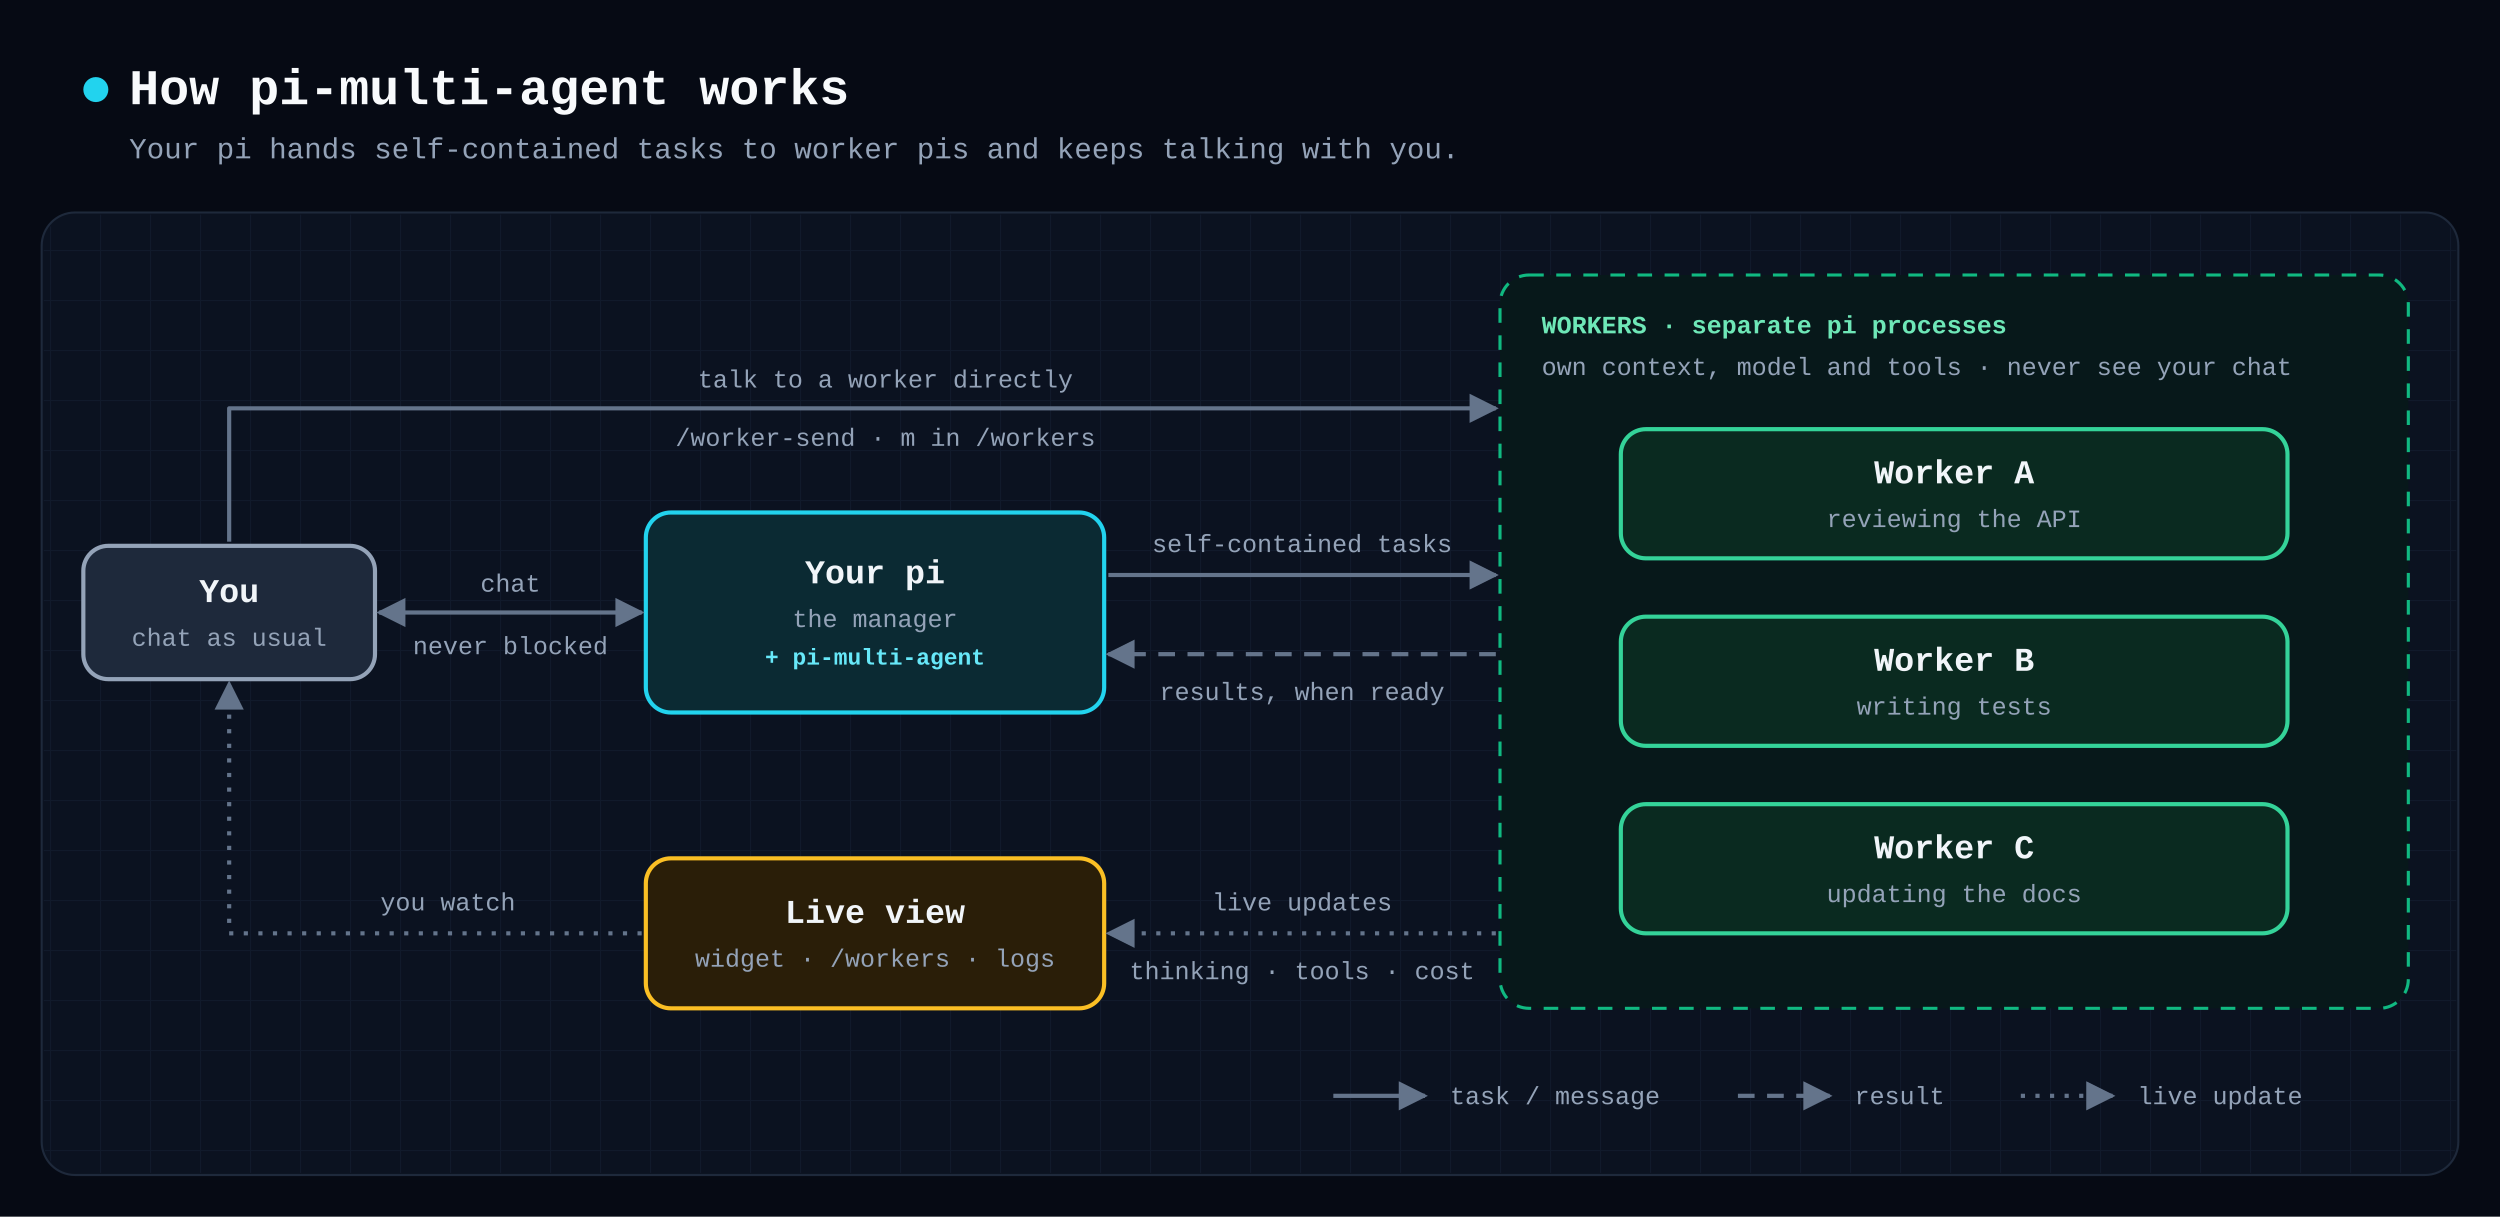
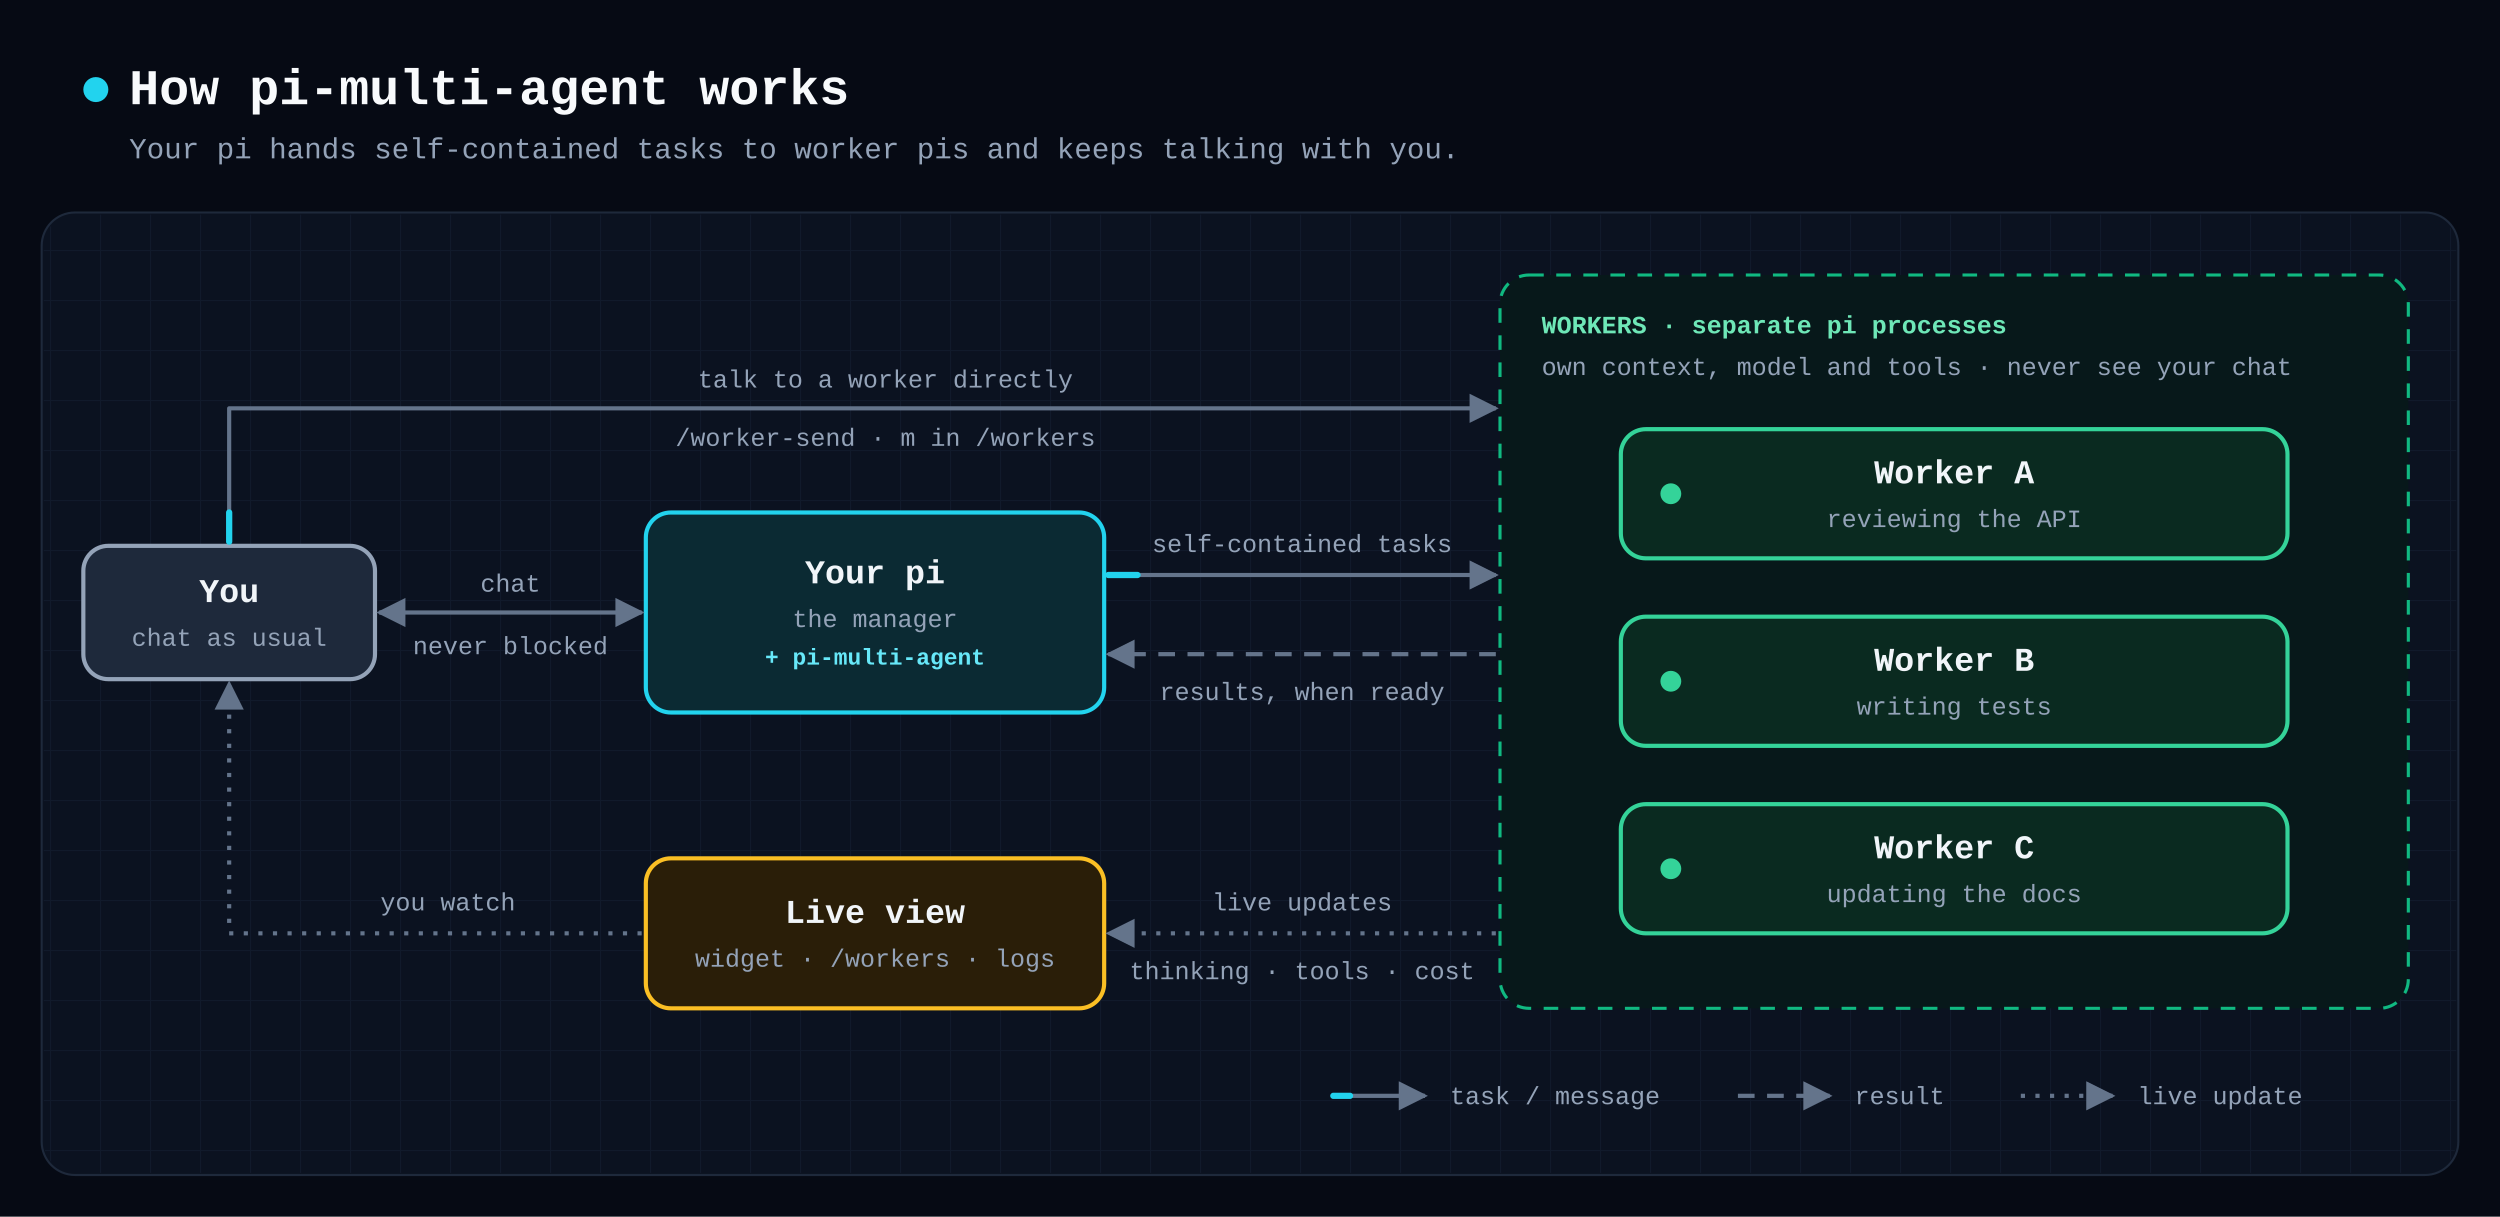
<svg xmlns="http://www.w3.org/2000/svg" viewBox="0 0 1200 584" width="1200" height="584" font-family="ui-monospace, SFMono-Regular, Menlo, Consolas, 'Liberation Mono', monospace" role="img" aria-labelledby="t d">
  <defs>
+     <style>
+ .flow-dash{animation:fd .9s linear infinite}@keyframes fd{to{stroke-dashoffset:-14}}
+ .flow-dot{animation:fo .7s linear infinite}@keyframes fo{to{stroke-dashoffset:-7}}
+ .pk-task{animation:pt 2.2s linear infinite}@keyframes pt{from{stroke-dashoffset:0}to{stroke-dashoffset:-200}}
+ .pk-msg{animation:pm 4.2s linear .8s infinite}@keyframes pm{from{stroke-dashoffset:0}to{stroke-dashoffset:-686}}
+ .pk-leg{animation:pl 1.6s linear infinite}@keyframes pl{from{stroke-dashoffset:0}to{stroke-dashoffset:-56}}
+ .pulse{animation:pu 1.8s ease-in-out infinite}@keyframes pu{0%,100%{opacity:1}50%{opacity:.25}}
+ @media (prefers-reduced-motion:reduce){.flow-dash,.flow-dot,.pulse{animation:none}.pk-task,.pk-msg,.pk-leg{display:none}}
+ </style>
    <marker id="a" viewBox="0 0 10 10" refX="9" refY="5" markerWidth="7" markerHeight="7" orient="auto-start-reverse">
      <path d="M0 0L10 5L0 10z" fill="#64748B" />
    </marker>
    <pattern id="g" width="24" height="24" patternUnits="userSpaceOnUse">
      <path d="M24 0H0V24" fill="none" stroke="#111A2B" stroke-width="1" />
    </pattern>
  </defs>
  <rect width="1200" height="584" fill="#060A14" />
  <circle cx="46" cy="43" r="6" fill="#22D3EE" />
  <text x="62" y="50" font-size="24" font-weight="700" fill="#F8FAFC" text-anchor="start">How pi-multi-agent works</text>
  <text x="62" y="76" font-size="14" font-weight="400" fill="#94A3B8" text-anchor="start">Your pi hands self-contained tasks to worker pis and keeps talking with you.</text>
  <rect x="20" y="102" width="1160" height="462" rx="16" fill="#0B1220" stroke="#1E293B" />
  <rect x="21" y="103" width="1158" height="460" rx="15" fill="url(#g)" />
  <rect x="720" y="132" width="436" height="352" rx="14" fill="#07181A" stroke="#10B981" stroke-width="1.5" stroke-dasharray="7 6" />
  <text x="740" y="160" font-size="12" font-weight="700" fill="#6EE7B7" text-anchor="start">WORKERS · separate pi processes</text>
  <text x="740" y="180" font-size="12" font-weight="400" fill="#94A3B8" text-anchor="start">own context, model and tools · never see your chat</text>
  <rect x="778" y="206" width="320" height="62" rx="12" fill="#0A2A20" stroke="#34D399" stroke-width="2" />
+   <circle cx="802" cy="237" r="5" fill="#34D399" class="pulse" style="animation-delay:0s" />
  <text x="938" y="232" font-size="16" font-weight="700" fill="#F1F5F9" text-anchor="middle">Worker A</text>
  <text x="938" y="253" font-size="12" font-weight="400" fill="#94A3B8" text-anchor="middle">reviewing the API</text>
  <rect x="778" y="296" width="320" height="62" rx="12" fill="#0A2A20" stroke="#34D399" stroke-width="2" />
+   <circle cx="802" cy="327" r="5" fill="#34D399" class="pulse" style="animation-delay:0.6s" />
  <text x="938" y="322" font-size="16" font-weight="700" fill="#F1F5F9" text-anchor="middle">Worker B</text>
  <text x="938" y="343" font-size="12" font-weight="400" fill="#94A3B8" text-anchor="middle">writing tests</text>
  <rect x="778" y="386" width="320" height="62" rx="12" fill="#0A2A20" stroke="#34D399" stroke-width="2" />
+   <circle cx="802" cy="417" r="5" fill="#34D399" class="pulse" style="animation-delay:1.2s" />
  <text x="938" y="412" font-size="16" font-weight="700" fill="#F1F5F9" text-anchor="middle">Worker C</text>
  <text x="938" y="433" font-size="12" font-weight="400" fill="#94A3B8" text-anchor="middle">updating the docs</text>
  <rect x="40" y="262" width="140" height="64" rx="12" fill="#1E293B" stroke="#94A3B8" stroke-width="2" />
  <text x="110" y="289" font-size="16" font-weight="700" fill="#F1F5F9" text-anchor="middle">You</text>
  <text x="110" y="310" font-size="12" font-weight="400" fill="#94A3B8" text-anchor="middle">chat as usual</text>
  <rect x="310" y="246" width="220" height="96" rx="12" fill="#0B2A33" stroke="#22D3EE" stroke-width="2" />
  <text x="420" y="280" font-size="16" font-weight="700" fill="#F1F5F9" text-anchor="middle">Your pi</text>
  <text x="420" y="301" font-size="12" font-weight="400" fill="#94A3B8" text-anchor="middle">the manager</text>
  <text x="420" y="319" font-size="11" font-weight="700" fill="#67E8F9" text-anchor="middle">+ pi-multi-agent</text>
  <rect x="310" y="412" width="220" height="72" rx="12" fill="#2A1E08" stroke="#FBBF24" stroke-width="2" />
  <text x="420" y="443" font-size="16" font-weight="700" fill="#F1F5F9" text-anchor="middle">Live view</text>
  <text x="420" y="464" font-size="12" font-weight="400" fill="#94A3B8" text-anchor="middle">widget · /workers · logs</text>
  <path d="M182 294H308" fill="none" stroke="#64748B" stroke-width="2" stroke-linejoin="round" marker-end="url(#a)" marker-start="url(#a)" />
  <text x="245" y="284" font-size="12" font-weight="400" fill="#94A3B8" text-anchor="middle">chat</text>
  <text x="245" y="314" font-size="12" font-weight="400" fill="#94A3B8" text-anchor="middle">never blocked</text>
  <path d="M110 260V196H718" fill="none" stroke="#64748B" stroke-width="2" stroke-linejoin="round" marker-end="url(#a)" />
+   <path d="M110 260V196H718" fill="none" stroke="#22D3EE" stroke-width="3" stroke-linecap="round" stroke-dasharray="14 672" class="pk-msg" />
  <text x="425" y="186" font-size="12" font-weight="400" fill="#94A3B8" text-anchor="middle">talk to a worker directly</text>
  <text x="425" y="214" font-size="12" font-weight="400" fill="#94A3B8" text-anchor="middle">/worker-send · m in /workers</text>
  <path d="M532 276H718" fill="none" stroke="#64748B" stroke-width="2" stroke-linejoin="round" marker-end="url(#a)" />
+   <path d="M532 276H718" fill="none" stroke="#22D3EE" stroke-width="3" stroke-linecap="round" stroke-dasharray="14 186" class="pk-task" />
  <text x="625" y="265" font-size="12" font-weight="400" fill="#94A3B8" text-anchor="middle">self-contained tasks</text>
-   <path d="M718 314H532" fill="none" stroke="#64748B" stroke-width="2" stroke-linejoin="round" stroke-dasharray="8 6" marker-end="url(#a)" />
+   <path d="M718 314H532" fill="none" stroke="#64748B" stroke-width="2" stroke-linejoin="round" stroke-dasharray="8 6" class="flow-dash" marker-end="url(#a)" />
  <text x="625" y="336" font-size="12" font-weight="400" fill="#94A3B8" text-anchor="middle">results, when ready</text>
-   <path d="M718 448H532" fill="none" stroke="#64748B" stroke-width="2" stroke-linejoin="round" stroke-dasharray="2 5" marker-end="url(#a)" />
+   <path d="M718 448H532" fill="none" stroke="#64748B" stroke-width="2" stroke-linejoin="round" stroke-dasharray="2 5" class="flow-dot" marker-end="url(#a)" />
  <text x="625" y="437" font-size="12" font-weight="400" fill="#94A3B8" text-anchor="middle">live updates</text>
  <text x="625" y="470" font-size="12" font-weight="400" fill="#94A3B8" text-anchor="middle">thinking · tools · cost</text>
-   <path d="M308 448H110V328" fill="none" stroke="#64748B" stroke-width="2" stroke-linejoin="round" stroke-dasharray="2 5" marker-end="url(#a)" />
+   <path d="M308 448H110V328" fill="none" stroke="#64748B" stroke-width="2" stroke-linejoin="round" stroke-dasharray="2 5" class="flow-dot" marker-end="url(#a)" />
  <text x="215" y="437" font-size="12" font-weight="400" fill="#94A3B8" text-anchor="middle">you watch</text>
  <path d="M640 526H684" fill="none" stroke="#64748B" stroke-width="2" stroke-linejoin="round" marker-end="url(#a)" />
+   <path d="M640 526H684" fill="none" stroke="#22D3EE" stroke-width="3" stroke-linecap="round" stroke-dasharray="8 48" class="pk-leg" />
  <text x="696" y="530" font-size="12" font-weight="400" fill="#94A3B8" text-anchor="start">task / message</text>
-   <path d="M834.2 526H878.2" fill="none" stroke="#64748B" stroke-width="2" stroke-linejoin="round" stroke-dasharray="8 6" marker-end="url(#a)" />
+   <path d="M834.2 526H878.2" fill="none" stroke="#64748B" stroke-width="2" stroke-linejoin="round" stroke-dasharray="8 6" class="flow-dash" marker-end="url(#a)" />
  <text x="890.2" y="530" font-size="12" font-weight="400" fill="#94A3B8" text-anchor="start">result</text>
-   <path d="M970 526H1014" fill="none" stroke="#64748B" stroke-width="2" stroke-linejoin="round" stroke-dasharray="2 5" marker-end="url(#a)" />
+   <path d="M970 526H1014" fill="none" stroke="#64748B" stroke-width="2" stroke-linejoin="round" stroke-dasharray="2 5" class="flow-dot" marker-end="url(#a)" />
  <text x="1026" y="530" font-size="12" font-weight="400" fill="#94A3B8" text-anchor="start">live update</text>
</svg>
